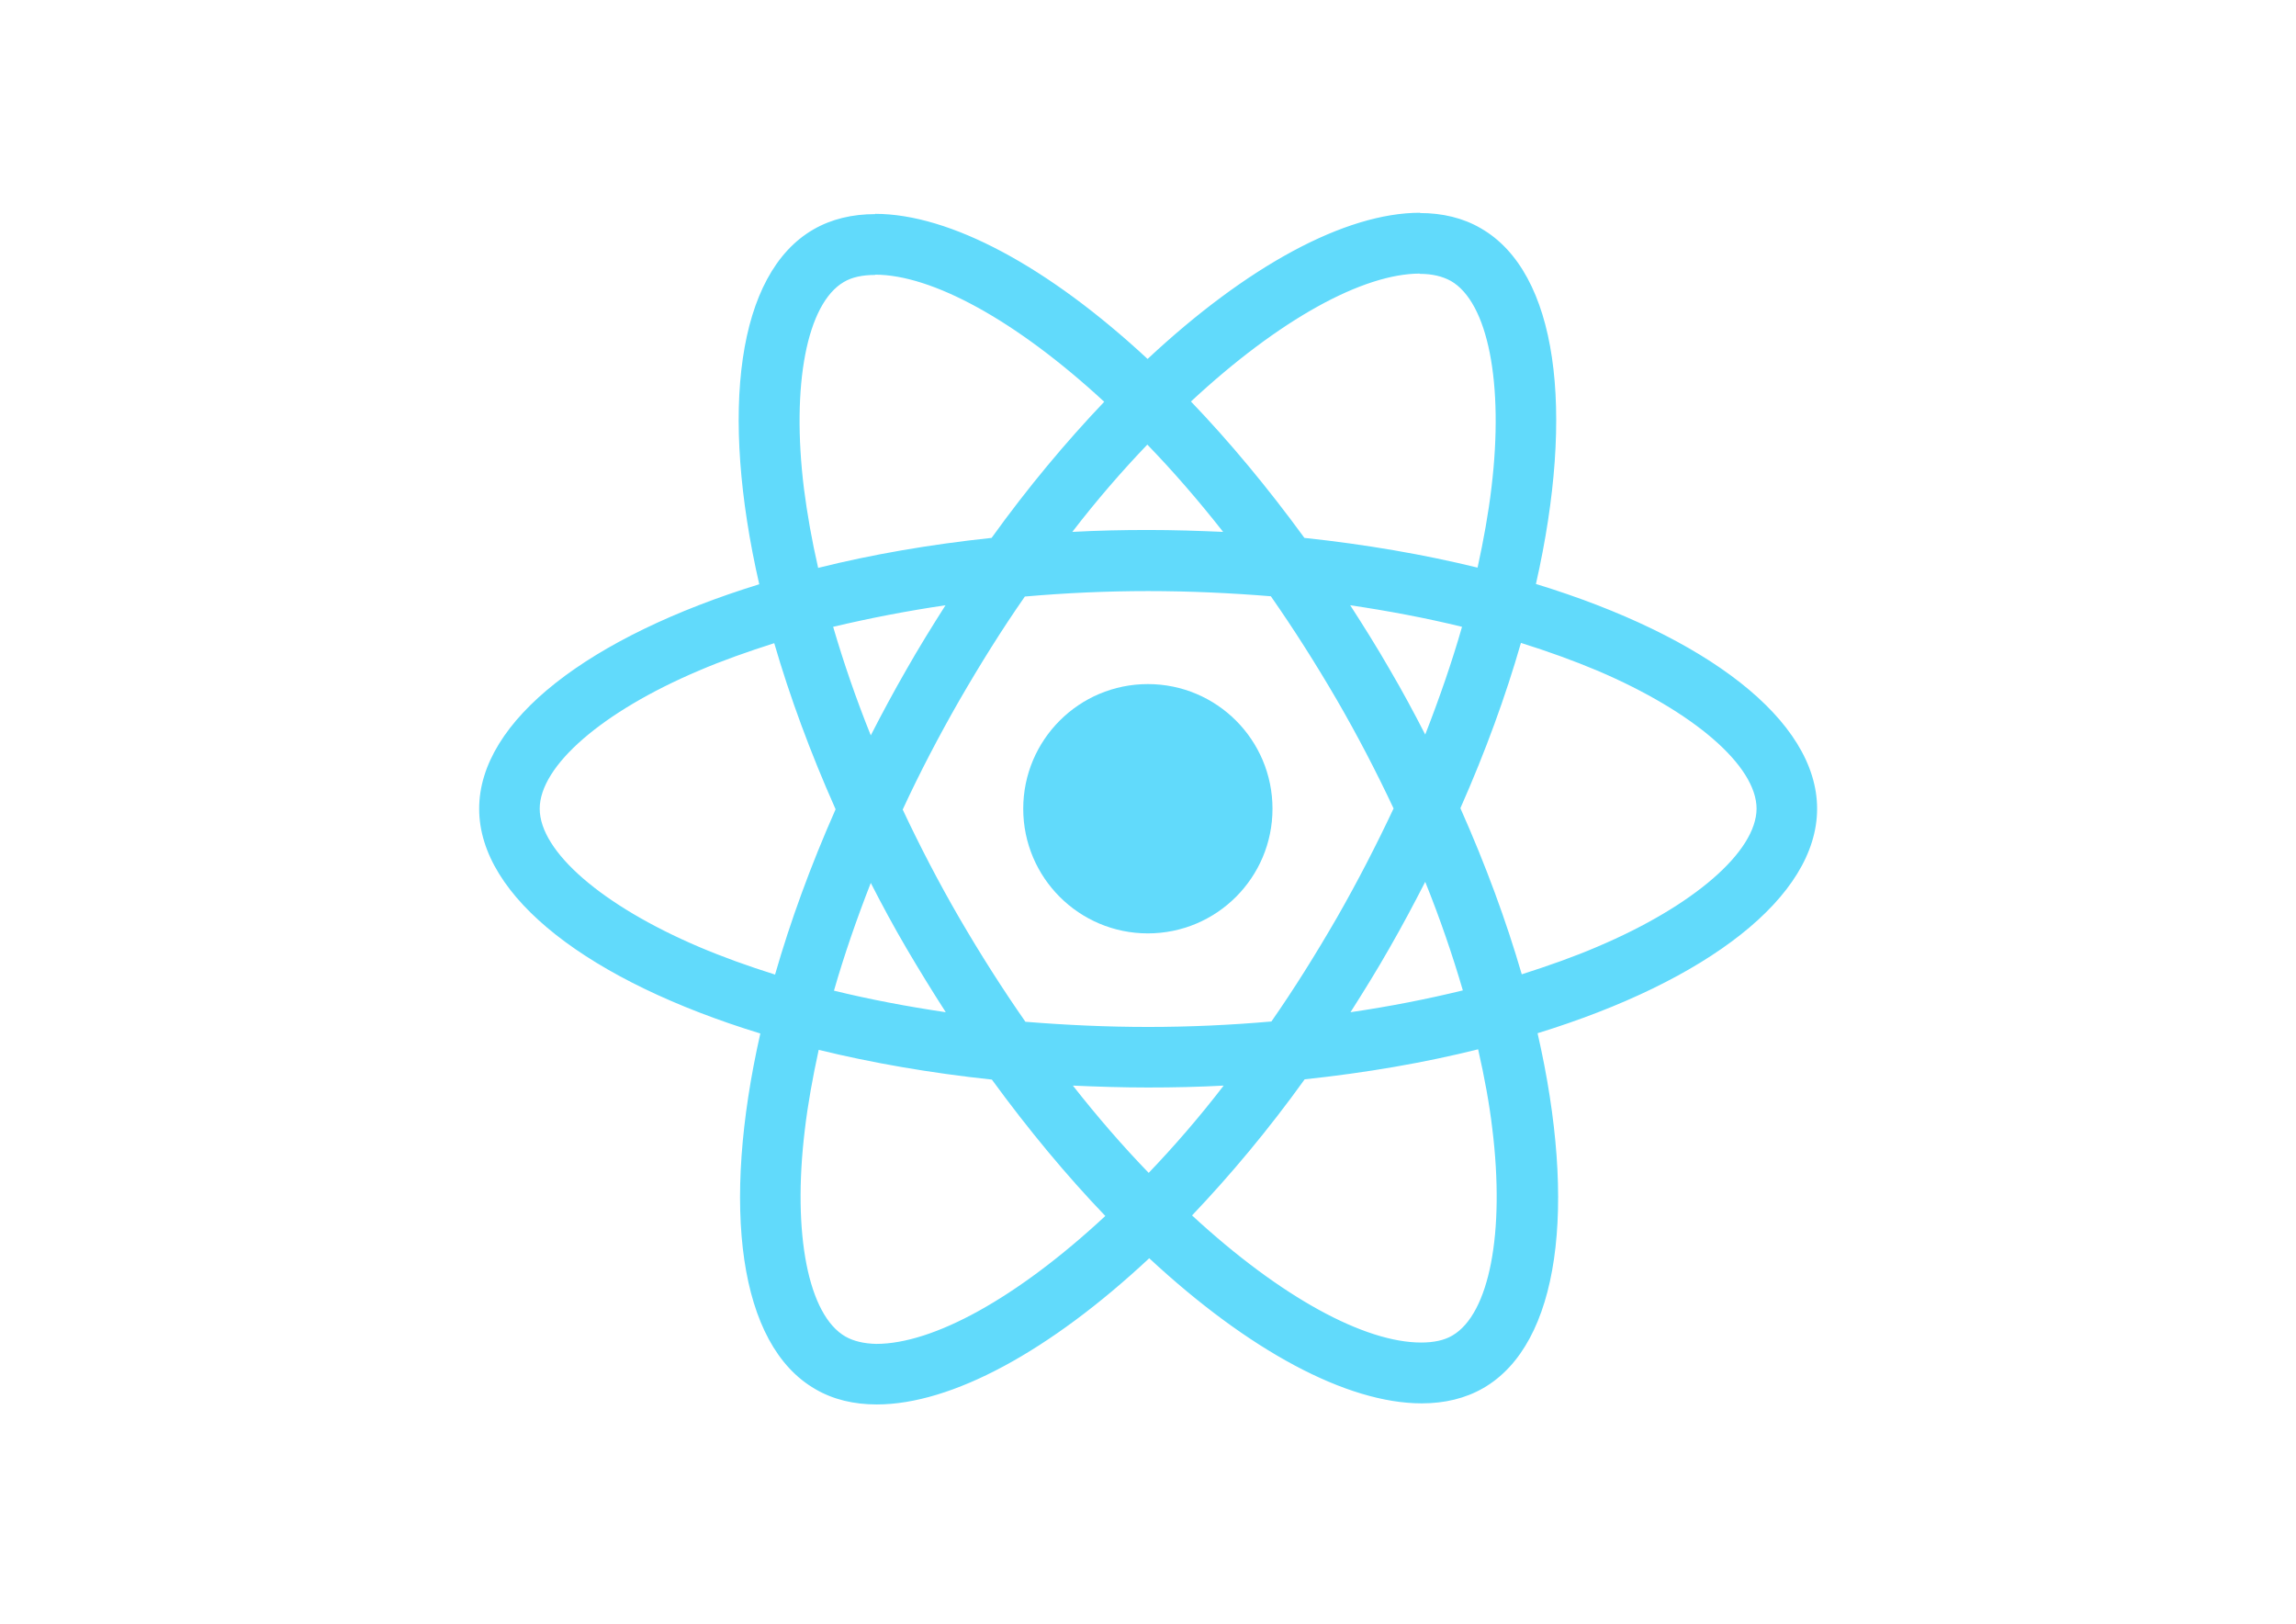
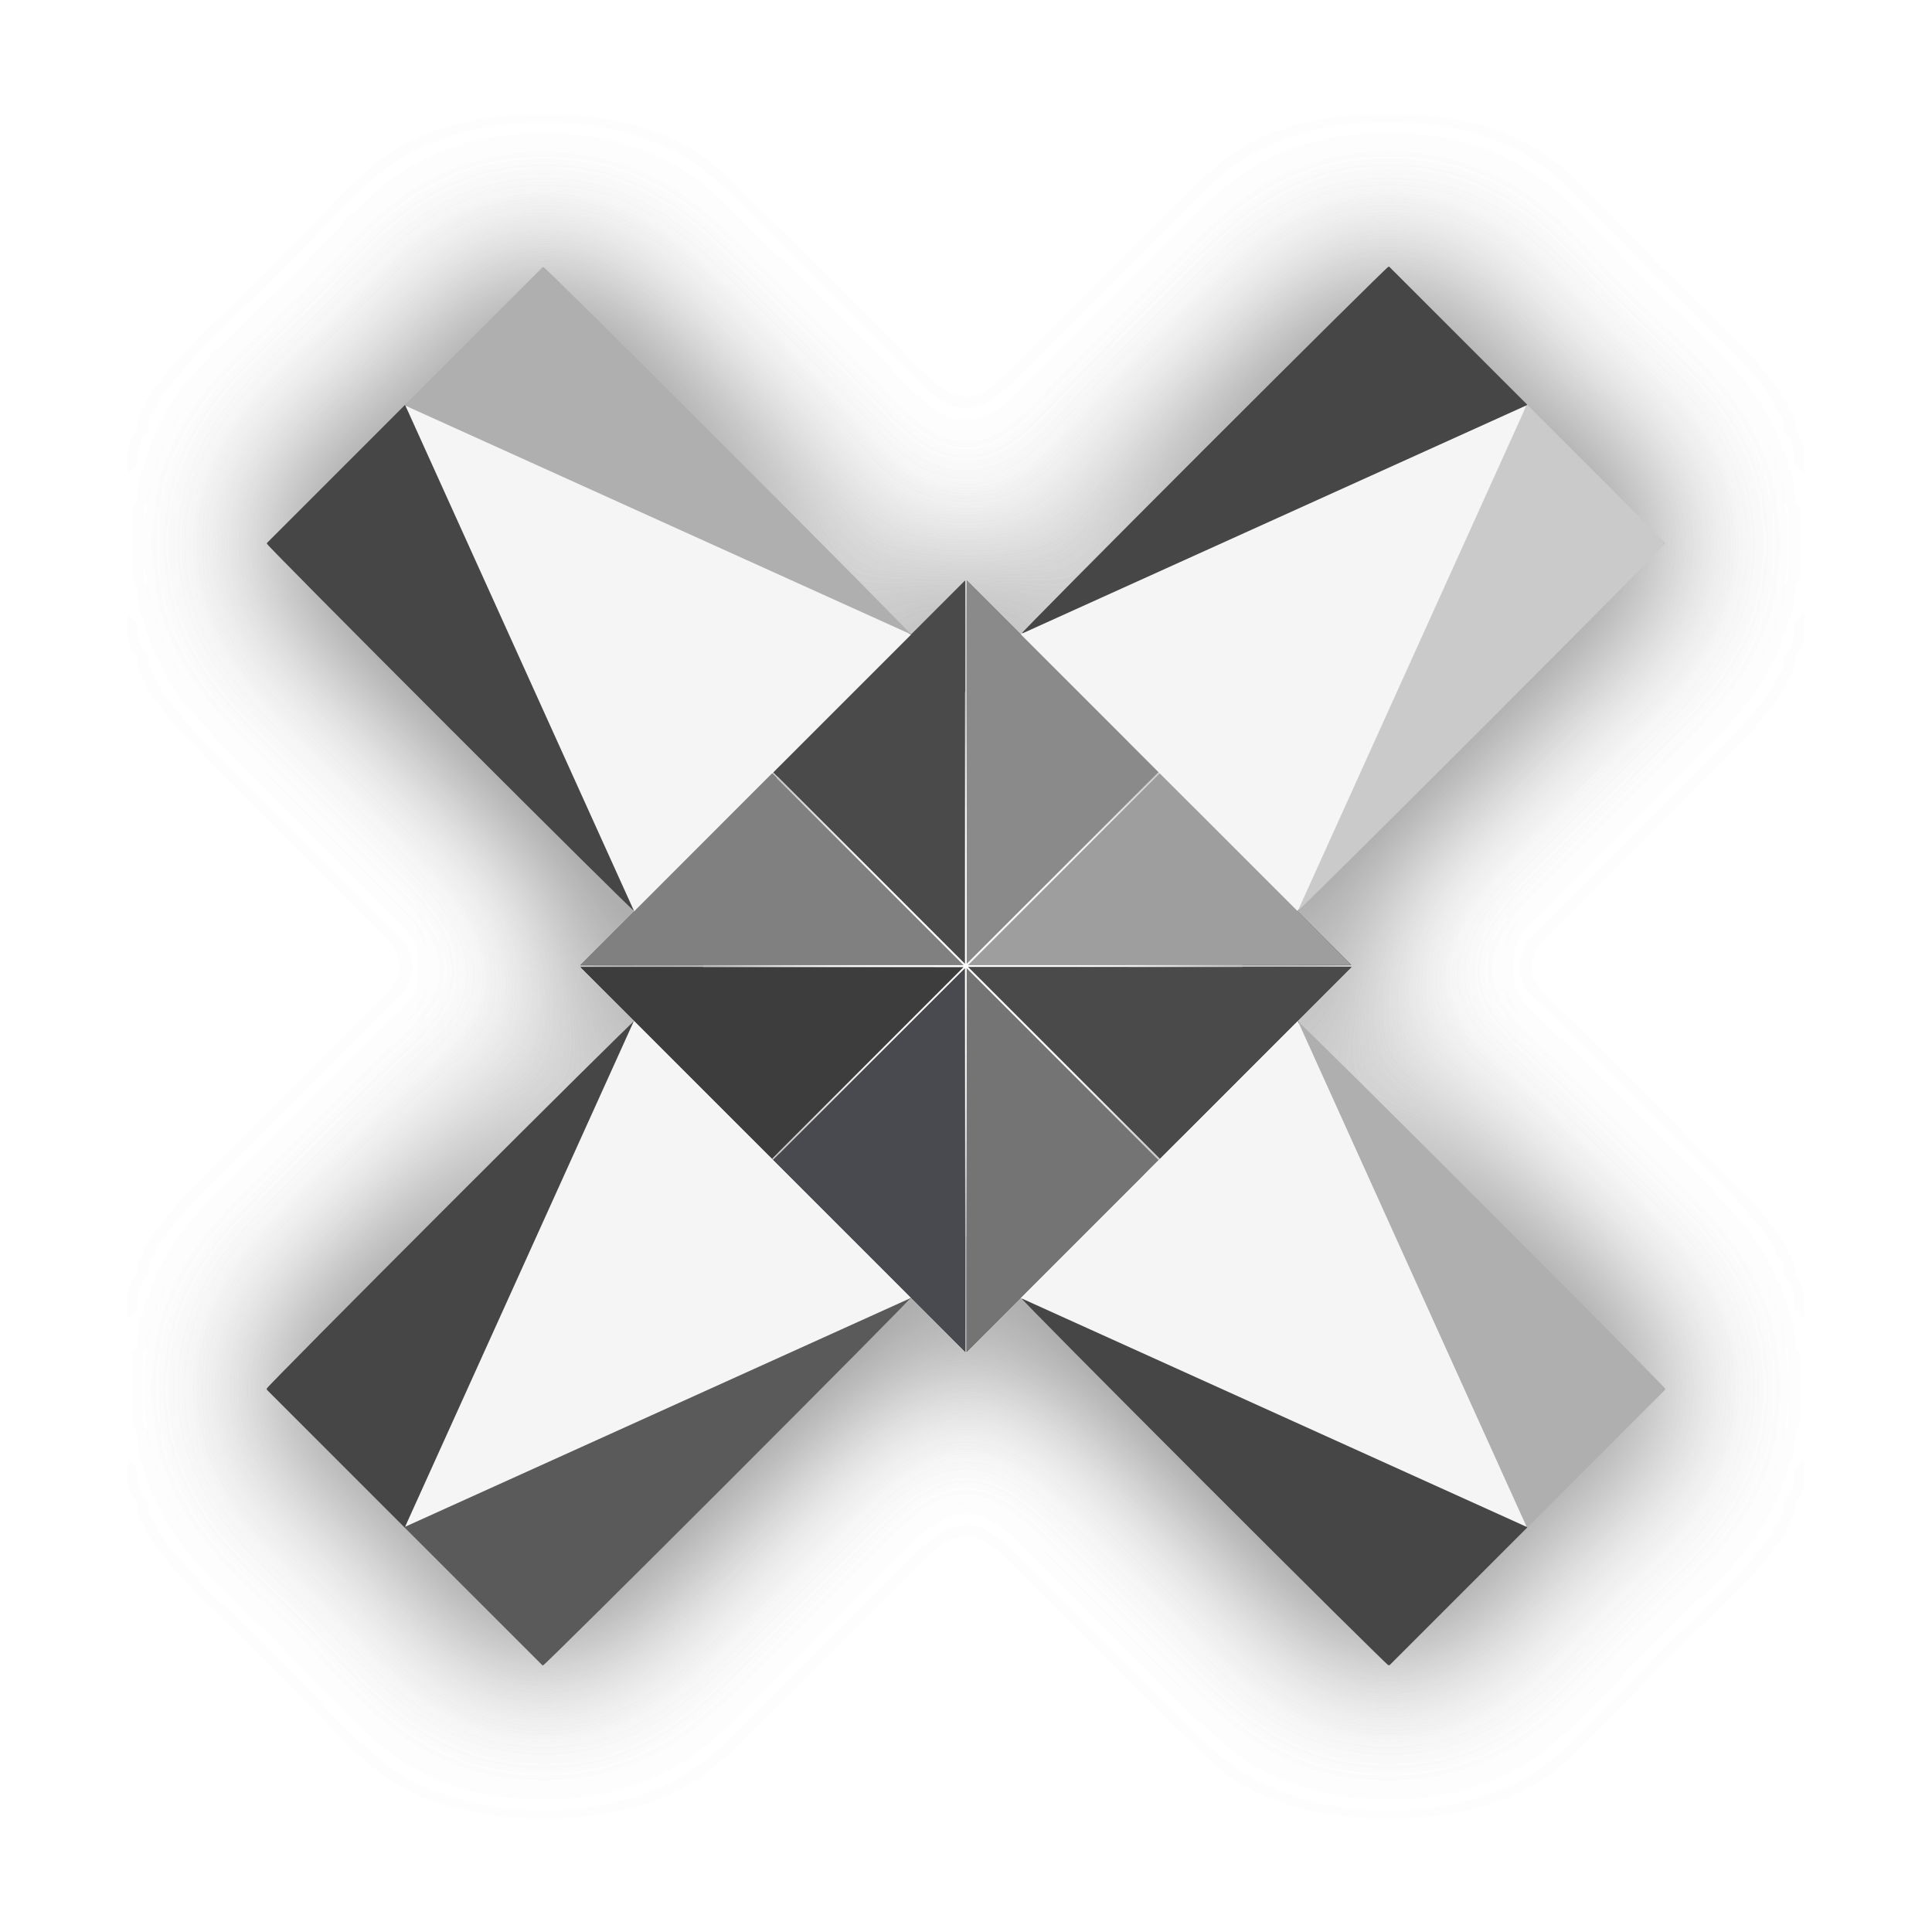
- <svg xmlns="http://www.w3.org/2000/svg" viewBox="0 0 841.9 595.3">
-   <g fill="#61DAFB">
-     <path d="M666.3 296.5c0-32.5-40.7-63.3-103.1-82.4 14.4-63.6 8-114.2-20.2-130.4-6.5-3.8-14.1-5.6-22.4-5.6v22.3c4.6 0 8.3.9 11.4 2.6 13.6 7.8 19.5 37.5 14.9 75.7-1.1 9.4-2.9 19.3-5.1 29.4-19.6-4.8-41-8.5-63.5-10.9-13.5-18.5-27.5-35.3-41.6-50 32.6-30.3 63.2-46.9 84-46.9V78c-27.5 0-63.5 19.6-99.9 53.6-36.4-33.8-72.4-53.2-99.9-53.2v22.3c20.7 0 51.4 16.5 84 46.6-14 14.7-28 31.4-41.3 49.9-22.6 2.4-44 6.1-63.6 11-2.3-10-4-19.7-5.2-29-4.7-38.2 1.1-67.9 14.6-75.8 3-1.8 6.9-2.6 11.5-2.6V78.5c-8.4 0-16 1.8-22.6 5.6-28.1 16.2-34.4 66.7-19.9 130.1-62.2 19.2-102.7 49.9-102.7 82.3 0 32.5 40.7 63.3 103.1 82.4-14.4 63.6-8 114.2 20.2 130.4 6.5 3.8 14.1 5.6 22.5 5.6 27.5 0 63.5-19.6 99.9-53.6 36.4 33.8 72.4 53.2 99.9 53.2 8.4 0 16-1.8 22.6-5.6 28.1-16.2 34.4-66.7 19.9-130.1 62-19.1 102.5-49.9 102.5-82.3zm-130.2-66.7c-3.7 12.9-8.3 26.2-13.5 39.5-4.1-8-8.4-16-13.1-24-4.6-8-9.5-15.8-14.4-23.4 14.2 2.1 27.9 4.7 41 7.9zm-45.8 106.5c-7.8 13.5-15.8 26.3-24.1 38.2-14.9 1.3-30 2-45.2 2-15.1 0-30.2-.7-45-1.9-8.3-11.9-16.4-24.6-24.2-38-7.6-13.1-14.5-26.4-20.8-39.8 6.2-13.4 13.2-26.8 20.7-39.9 7.8-13.5 15.8-26.3 24.1-38.2 14.9-1.3 30-2 45.2-2 15.1 0 30.2.7 45 1.9 8.3 11.9 16.4 24.6 24.2 38 7.6 13.1 14.5 26.4 20.8 39.8-6.3 13.4-13.2 26.8-20.7 39.9zm32.3-13c5.4 13.4 10 26.8 13.8 39.8-13.1 3.2-26.9 5.9-41.2 8 4.9-7.7 9.8-15.6 14.4-23.7 4.6-8 8.9-16.1 13-24.1zM421.2 430c-9.3-9.6-18.6-20.3-27.8-32 9 .4 18.2.7 27.5.7 9.4 0 18.7-.2 27.8-.7-9 11.7-18.3 22.4-27.5 32zm-74.4-58.9c-14.2-2.1-27.9-4.7-41-7.9 3.7-12.9 8.3-26.2 13.5-39.5 4.1 8 8.4 16 13.1 24 4.7 8 9.5 15.8 14.4 23.4zM420.7 163c9.3 9.6 18.6 20.3 27.8 32-9-.4-18.2-.7-27.5-.7-9.4 0-18.7.2-27.8.7 9-11.7 18.3-22.4 27.5-32zm-74 58.9c-4.9 7.7-9.8 15.6-14.4 23.7-4.6 8-8.9 16-13 24-5.4-13.4-10-26.8-13.8-39.8 13.1-3.1 26.9-5.8 41.2-7.9zm-90.5 125.2c-35.4-15.1-58.3-34.9-58.3-50.6 0-15.7 22.9-35.6 58.3-50.6 8.6-3.7 18-7 27.7-10.1 5.7 19.6 13.2 40 22.5 60.9-9.2 20.8-16.6 41.1-22.2 60.6-9.9-3.1-19.3-6.5-28-10.2zM310 490c-13.6-7.8-19.5-37.5-14.9-75.7 1.1-9.4 2.9-19.3 5.1-29.4 19.6 4.8 41 8.5 63.5 10.9 13.5 18.5 27.5 35.3 41.6 50-32.6 30.3-63.2 46.9-84 46.9-4.5-.1-8.3-1-11.3-2.7zm237.2-76.2c4.7 38.2-1.1 67.9-14.6 75.8-3 1.8-6.9 2.6-11.5 2.6-20.7 0-51.4-16.5-84-46.6 14-14.7 28-31.4 41.3-49.9 22.6-2.4 44-6.1 63.6-11 2.3 10.1 4.1 19.8 5.2 29.1zm38.5-66.7c-8.6 3.7-18 7-27.7 10.1-5.7-19.6-13.2-40-22.5-60.9 9.2-20.8 16.6-41.1 22.2-60.6 9.9 3.1 19.3 6.5 28.1 10.2 35.4 15.1 58.3 34.9 58.3 50.6-.1 15.7-23 35.6-58.4 50.6zM320.8 78.4z" />
-     <circle cx="420.9" cy="296.5" r="45.7" />
-     <path d="M520.5 78.1z" />
+ <svg xmlns="http://www.w3.org/2000/svg" xmlns:ns1="http://www.openswatchbook.org/uri/2009/osb" width="33.674mm" height="33.668mm" viewBox="0 0 16.837 16.834" version="1.1" id="svg8">
+   <defs id="defs2">
+     <linearGradient id="linearGradient894" ns1:paint="solid">
+       <stop style="stop-color:#000000;stop-opacity:1;" offset="0" id="stop892" />
+     </linearGradient>
+     <filter y="-0.25" height="1.5" style="color-interpolation-filters:sRGB;" id="filter1375">
+       <feGaussianBlur stdDeviation="5" result="result6" id="feGaussianBlur1365" />
+       <feComposite result="result8" in="SourceGraphic" operator="atop" in2="result6" id="feComposite1367" />
+       <feComposite result="result9" operator="over" in2="SourceAlpha" in="result8" id="feComposite1369" />
+       <feColorMatrix values="1 0 0 0 0 0 1 0 0 0 0 0 1 0 0 0 0 0 1 0 " result="result10" id="feColorMatrix1371" />
+       <feBlend in="result10" mode="normal" in2="result6" id="feBlend1373" />
+     </filter>
+   </defs>
+   <g id="layer1" transform="translate(5.714388,-279.5895)" style="display:inline">
+     <path style="fill:#989898;fill-opacity:1;fill-rule:nonzero;stroke:#f17272;stroke-width:0;stroke-linecap:round;stroke-linejoin:round;stroke-miterlimit:4;stroke-dasharray:none;stroke-opacity:1;filter:url(#filter1375)" d="M 91.49,17.625 C 91.458,17.595 86.045,22.959 79.35,29.654 72.754,36.25 67.553,41.502 67.426,41.688 L 100.561,26.701 Z m 9.07,9.076 c -0.089,0.034 -5.443,5.334 -12.1,11.99 -0.77,0.77 -1.234,1.241 -1.963,1.971 -5.826,5.322 -9.722,9.831 -9.971,10.064 a 17.763,17.95 0 0 1 5.316,12.785 17.763,17.95 0 0 1 -0.004,0.066 l 7.182,-0.002 -3.539,-3.537 0.092,-0.203 c 0.185,-0.127 5.439,-5.328 12.035,-11.924 6.695,-6.695 12.059,-12.11 12.027,-12.141 l -9.076,-9.068 c 0.04,0.051 -0.047,0.22 -0.207,0.457 l 0.207,-0.457 c 0,0 0,-0.002 0,-0.002 z M 67.426,41.688 l -0.201,0.092 -3.533,-3.533 -0.002,7.33 a 17.763,17.95 0 0 1 0.393,-0.014 17.763,17.95 0 0 1 10.854,3.768 l -7.576,-7.574 c 2.59e-4,-8.19e-4 0.065,-0.067 0.066,-0.068 z M 35.783,17.648 26.713,26.725 59.848,41.711 C 59.719,41.522 54.518,36.272 47.924,29.678 41.229,22.983 35.814,17.618 35.783,17.648 Z m 24.064,24.062 c 0.001,0.002 0.068,0.068 0.068,0.068 l -9.074,9.074 C 50.814,50.881 46.77,46.159 40.766,40.676 40.041,39.95 39.578,39.481 38.812,38.715 32.156,32.058 26.804,26.756 26.713,26.725 v 0.002 l 0.205,0.455 c -0.159,-0.235 -0.245,-0.404 -0.205,-0.455 l -9.076,9.068 c -0.031,0.03 5.334,5.446 12.029,12.141 6.594,6.594 11.844,11.795 12.033,11.924 l 0.082,0.18 -3.551,3.551 8.09,-0.002 a 17.763,17.95 0 0 1 -0.002,-0.076 17.763,17.95 0 0 1 4.83,-12.271 l -0.268,-0.268 0.084,-0.084 0.264,0.264 a 17.763,17.95 0 0 1 12.342,-5.572 l 0.002,-7.328 -3.541,3.541 z m 25.658,18.191 0.01,0.01 c -2.27e-4,0 -0.037,0.039 -0.037,0.039 l -0.01,-0.012 c 1.54e-4,1.55e-4 0.037,-0.037 0.037,-0.037 z m -43.738,0.025 c 4.65e-4,1.45e-4 0.037,0.037 0.037,0.037 l -0.01,0.01 c -1.75e-4,1.52e-4 -0.037,-0.037 -0.037,-0.037 z m 47.266,3.77 -7.199,0.002 a 17.763,17.95 0 0 1 -4.131,11.328 z m -42.707,0.01 -8.084,0.002 3.525,3.525 -0.092,0.203 c 0.002,-0.001 0.068,-0.066 0.068,-0.066 l 9.074,9.074 c 0.029,0.027 -4.694,4.071 -10.178,10.074 -0.727,0.725 -1.195,1.189 -1.961,1.955 C 32.025,95.129 26.728,100.48 26.691,100.572 l 0.461,-0.209 c -0.24,0.163 -0.412,0.253 -0.463,0.211 l 9.07,9.076 c 0.032,0.03 5.446,-5.334 12.141,-12.029 6.596,-6.596 11.796,-11.85 11.924,-12.035 l 0.201,-0.092 3.562,3.564 -0.006,-7.623 a 17.763,17.95 0 0 1 -12.25,-5.426 l -0.395,0.395 -0.084,-0.084 0.4,-0.4 A 17.763,17.95 0 0 1 46.326,63.707 Z M 41.676,67.438 c -0.185,0.127 -5.437,5.328 -12.033,11.924 -6.695,6.695 -12.061,12.11 -12.029,12.141 l 9.074,9.07 z m 43.814,-0.193 -7.799,7.799 a 17.763,17.95 0 0 1 -2.217,2.217 l -8.242,8.242 0.199,0.09 c 0.123,0.183 5.328,5.439 11.926,12.037 6.695,6.695 12.11,12.06 12.141,12.029 l 9.07,-9.076 c -0.05,0.042 -0.22,-0.047 -0.459,-0.209 l 0.457,0.207 c -0.034,-0.094 -5.334,-5.443 -11.988,-12.098 C 87.815,87.719 87.349,87.258 86.625,86.535 81.139,80.527 76.414,76.48 76.441,76.453 l 9.072,-9.074 c 8.06e-4,2.41e-4 0.065,0.063 0.066,0.064 z m 0.09,0.199 14.99,33.137 9.076,-9.07 c 0.03,-0.03 -5.334,-5.446 -12.029,-12.141 C 91.02,72.772 85.763,67.567 85.58,67.443 Z m -10.141,9.848 a 17.763,17.95 0 0 1 -11.357,4.17 17.763,17.95 0 0 1 -0.402,-0.02 l -0.002,7.611 z m -15.512,8.189 0.012,0.01 c 1.61e-4,1.52e-4 -0.039,0.039 -0.039,0.039 l -0.01,-0.01 c 1.54e-4,-4.71e-4 0.037,-0.039 0.037,-0.039 z m 7.402,0.008 c -1.65e-4,1.65e-4 0.037,0.039 0.037,0.039 l -0.01,0.01 c 1.51e-4,0 -0.037,-0.039 -0.037,-0.039 z" id="rect889" transform="matrix(0.1322917,0,0,0.1322917,-5.714388,279.5895)" />
+   </g>
+   <g style="display:inline" transform="translate(5.714388,-279.5895)" id="g993">
+     <path style="fill:#afafaf;fill-opacity:1;stroke:#afafaf;stroke-width:0.015;stroke-linejoin:bevel;stroke-miterlimit:4;stroke-dasharray:none;stroke-opacity:1" d="m -0.981,281.924 c 0.004,-0.004 0.721,0.706 1.606,1.591 0.886,0.886 1.595,1.602 1.591,1.606 l -2.402,2.402 c -2.31e-5,2e-5 -0.005,-0.005 -0.005,-0.005 l 1.202,-1.202 c 0.004,-0.004 -0.706,-0.72 -1.591,-1.606 -0.881,-0.881 -1.589,-1.582 -1.601,-1.586 z" id="path953" />
+     <path id="path955" d="m -3.381,284.325 c -0.004,0.004 0.706,0.721 1.591,1.606 0.886,0.886 1.602,1.595 1.606,1.591 L 2.218,285.12 c 2.31e-5,-2e-5 -0.005,-0.005 -0.005,-0.005 l -1.202,1.202 c -0.004,0.004 -0.662,-0.767 -1.606,-1.591 -0.94,-0.821 -1.626,-1.553 -1.586,-1.601 z" style="fill:#464646;fill-opacity:1;stroke:#464646;stroke-width:0.015;stroke-linejoin:bevel;stroke-miterlimit:4;stroke-dasharray:none;stroke-opacity:1" />
+     <path style="fill:#f5f5f5;fill-opacity:1;stroke-width:0.203" d="m -2.181,283.125 1.995,4.41 2.415,-2.415 z" id="path957" />
+     <path id="path959" d="m 8.791,291.696 c 0.004,-0.004 -0.706,-0.721 -1.591,-1.606 -0.886,-0.886 -1.602,-1.595 -1.606,-1.591 l -2.402,2.402 c -2.31e-5,2e-5 0.005,0.005 0.005,0.005 l 1.202,-1.202 c 0.004,-0.004 0.72,0.706 1.606,1.591 0.881,0.881 1.582,1.589 1.586,1.601 z" style="fill:#afafaf;fill-opacity:1;stroke:#afafaf;stroke-width:0.015;stroke-linejoin:bevel;stroke-miterlimit:4;stroke-dasharray:none;stroke-opacity:1" />
+     <path style="fill:#464646;fill-opacity:1;stroke:#464646;stroke-width:0.015;stroke-linejoin:bevel;stroke-miterlimit:4;stroke-dasharray:none;stroke-opacity:1" d="m 6.39,294.096 c -0.004,0.004 -0.721,-0.706 -1.606,-1.591 -0.886,-0.886 -1.595,-1.602 -1.591,-1.606 l 2.402,-2.402 c 2.32e-5,-2e-5 0.005,0.005 0.005,0.005 L 4.398,289.704 c -0.004,0.004 0.767,0.662 1.591,1.606 0.821,0.94 1.553,1.626 1.601,1.586 z" id="path961" />
+     <path id="path963" d="M 7.59,292.896 3.18,290.901 5.595,288.485 Z" style="fill:#f5f5f5;fill-opacity:1;stroke-width:0.203" />
+     <path style="fill:#464646;fill-opacity:1;stroke:#464646;stroke-width:0.015;stroke-linejoin:bevel;stroke-miterlimit:4;stroke-dasharray:none;stroke-opacity:1" d="m 6.389,281.921 c -0.004,-0.004 -0.721,0.706 -1.606,1.591 -0.886,0.886 -1.595,1.602 -1.591,1.606 l 2.402,2.402 c 2.12e-5,2e-5 0.005,-0.005 0.005,-0.005 l -1.202,-1.202 c -0.004,-0.004 0.706,-0.72 1.591,-1.606 0.881,-0.881 1.589,-1.582 1.601,-1.586 z" id="path965" />
+     <path id="path967" d="m 8.79,284.322 c 0.004,0.004 -0.706,0.721 -1.591,1.606 -0.886,0.886 -1.602,1.595 -1.606,1.591 l -2.402,-2.402 c -2.12e-5,-3e-5 0.005,-0.005 0.005,-0.005 l 1.202,1.202 c 0.004,0.004 0.662,-0.767 1.606,-1.591 0.94,-0.821 1.626,-1.553 1.586,-1.601 z" style="fill:#cacaca;fill-opacity:1;stroke:#cacaca;stroke-width:0.015;stroke-linejoin:bevel;stroke-miterlimit:4;stroke-dasharray:none;stroke-opacity:1" />
+     <path style="fill:#f5f5f5;fill-opacity:1;stroke-width:0.203" d="m 7.589,283.122 -1.995,4.41 -2.415,-2.415 z" id="path969" />
+     <path id="path971" d="m -3.384,291.695 c -0.004,-0.004 0.706,-0.721 1.591,-1.606 0.886,-0.886 1.602,-1.595 1.606,-1.591 l 2.402,2.402 c 2.13e-5,2e-5 -0.005,0.005 -0.005,0.005 l -1.202,-1.202 c -0.004,-0.004 -0.72,0.706 -1.606,1.591 -0.881,0.881 -1.582,1.589 -1.586,1.601 z" style="fill:#464646;fill-opacity:1;stroke:#464646;stroke-width:0.015;stroke-linejoin:bevel;stroke-miterlimit:4;stroke-dasharray:none;stroke-opacity:1" />
+     <path style="fill:#5a5a5a;fill-opacity:1;stroke:#5a5a5a;stroke-width:0.015;stroke-linejoin:bevel;stroke-miterlimit:4;stroke-dasharray:none;stroke-opacity:1" d="m -0.984,294.095 c 0.004,0.004 0.721,-0.706 1.606,-1.591 0.886,-0.886 1.595,-1.602 1.591,-1.606 l -2.402,-2.402 c -2.12e-5,-2e-5 -0.005,0.005 -0.005,0.005 l 1.202,1.202 c 0.004,0.004 -0.767,0.662 -1.591,1.606 -0.821,0.94 -1.553,1.626 -1.601,1.586 z" id="path973" />
+     <path id="path975" d="m -2.184,292.895 4.41,-1.995 -2.415,-2.415 z" style="fill:#f5f5f5;fill-opacity:1;stroke-width:0.203" />
+     <path id="path977" d="m 2.722,288.016 3.342,7.3e-4 -1.67,1.671 z" style="fill:#4a4a4a;fill-opacity:1;stroke:#1f5d1f;stroke-width:0;stroke-linecap:round;stroke-linejoin:round;stroke-miterlimit:4;stroke-dasharray:none;stroke-opacity:1" />
+     <path id="path979" d="m 4.381,289.699 -1.671,-1.672 -7.308e-4,3.343 z" style="fill:#747474;fill-opacity:1;stroke:#319431;stroke-width:0;stroke-linecap:round;stroke-linejoin:round;stroke-miterlimit:4;stroke-dasharray:none;stroke-opacity:1" />
+     <path id="path981" d="M 6.062,288 4.392,286.33 2.721,288.001 Z" style="fill:#9e9e9e;fill-opacity:1;stroke:#70cf70;stroke-width:0;stroke-linecap:round;stroke-linejoin:round;stroke-miterlimit:4;stroke-dasharray:none;stroke-opacity:1" />
+     <path id="path983" d="m 2.698,291.371 -0.003,-3.344 -1.671,1.67 z" style="fill:#494a50;fill-opacity:1;stroke:#297e29;stroke-width:0;stroke-linecap:round;stroke-linejoin:round;stroke-miterlimit:4;stroke-dasharray:none;stroke-opacity:1" />
+     <path id="path985" d="m 4.381,286.319 -1.67,-1.67 -7.281e-4,3.34 z" style="fill:#8a8a8a;fill-opacity:1;stroke:#3db83d;stroke-width:0;stroke-linecap:round;stroke-linejoin:round;stroke-miterlimit:4;stroke-dasharray:none;stroke-opacity:1" />
+     <path id="path987" d="m -0.655,288.017 3.338,7.2e-4 -1.668,1.668 z" style="fill:#3d3d3d;fill-opacity:1;stroke:#256f25;stroke-width:0;stroke-linecap:round;stroke-linejoin:round;stroke-miterlimit:4;stroke-dasharray:none;stroke-opacity:1" />
+     <path id="path989" d="m -0.657,288.001 1.67,-1.671 1.671,1.671 z" style="fill:#808080;fill-opacity:1;stroke:#319431;stroke-width:0;stroke-linecap:round;stroke-linejoin:round;stroke-miterlimit:4;stroke-dasharray:none;stroke-opacity:1" />
+     <path id="path991" d="m 2.695,287.989 7.292e-4,-3.339 -1.67,1.67 z" style="fill:#4a4a4a;fill-opacity:1;stroke:#1f5d1f;stroke-width:0;stroke-linecap:round;stroke-linejoin:round;stroke-miterlimit:4;stroke-dasharray:none;stroke-opacity:1" />
  </g>
</svg>
